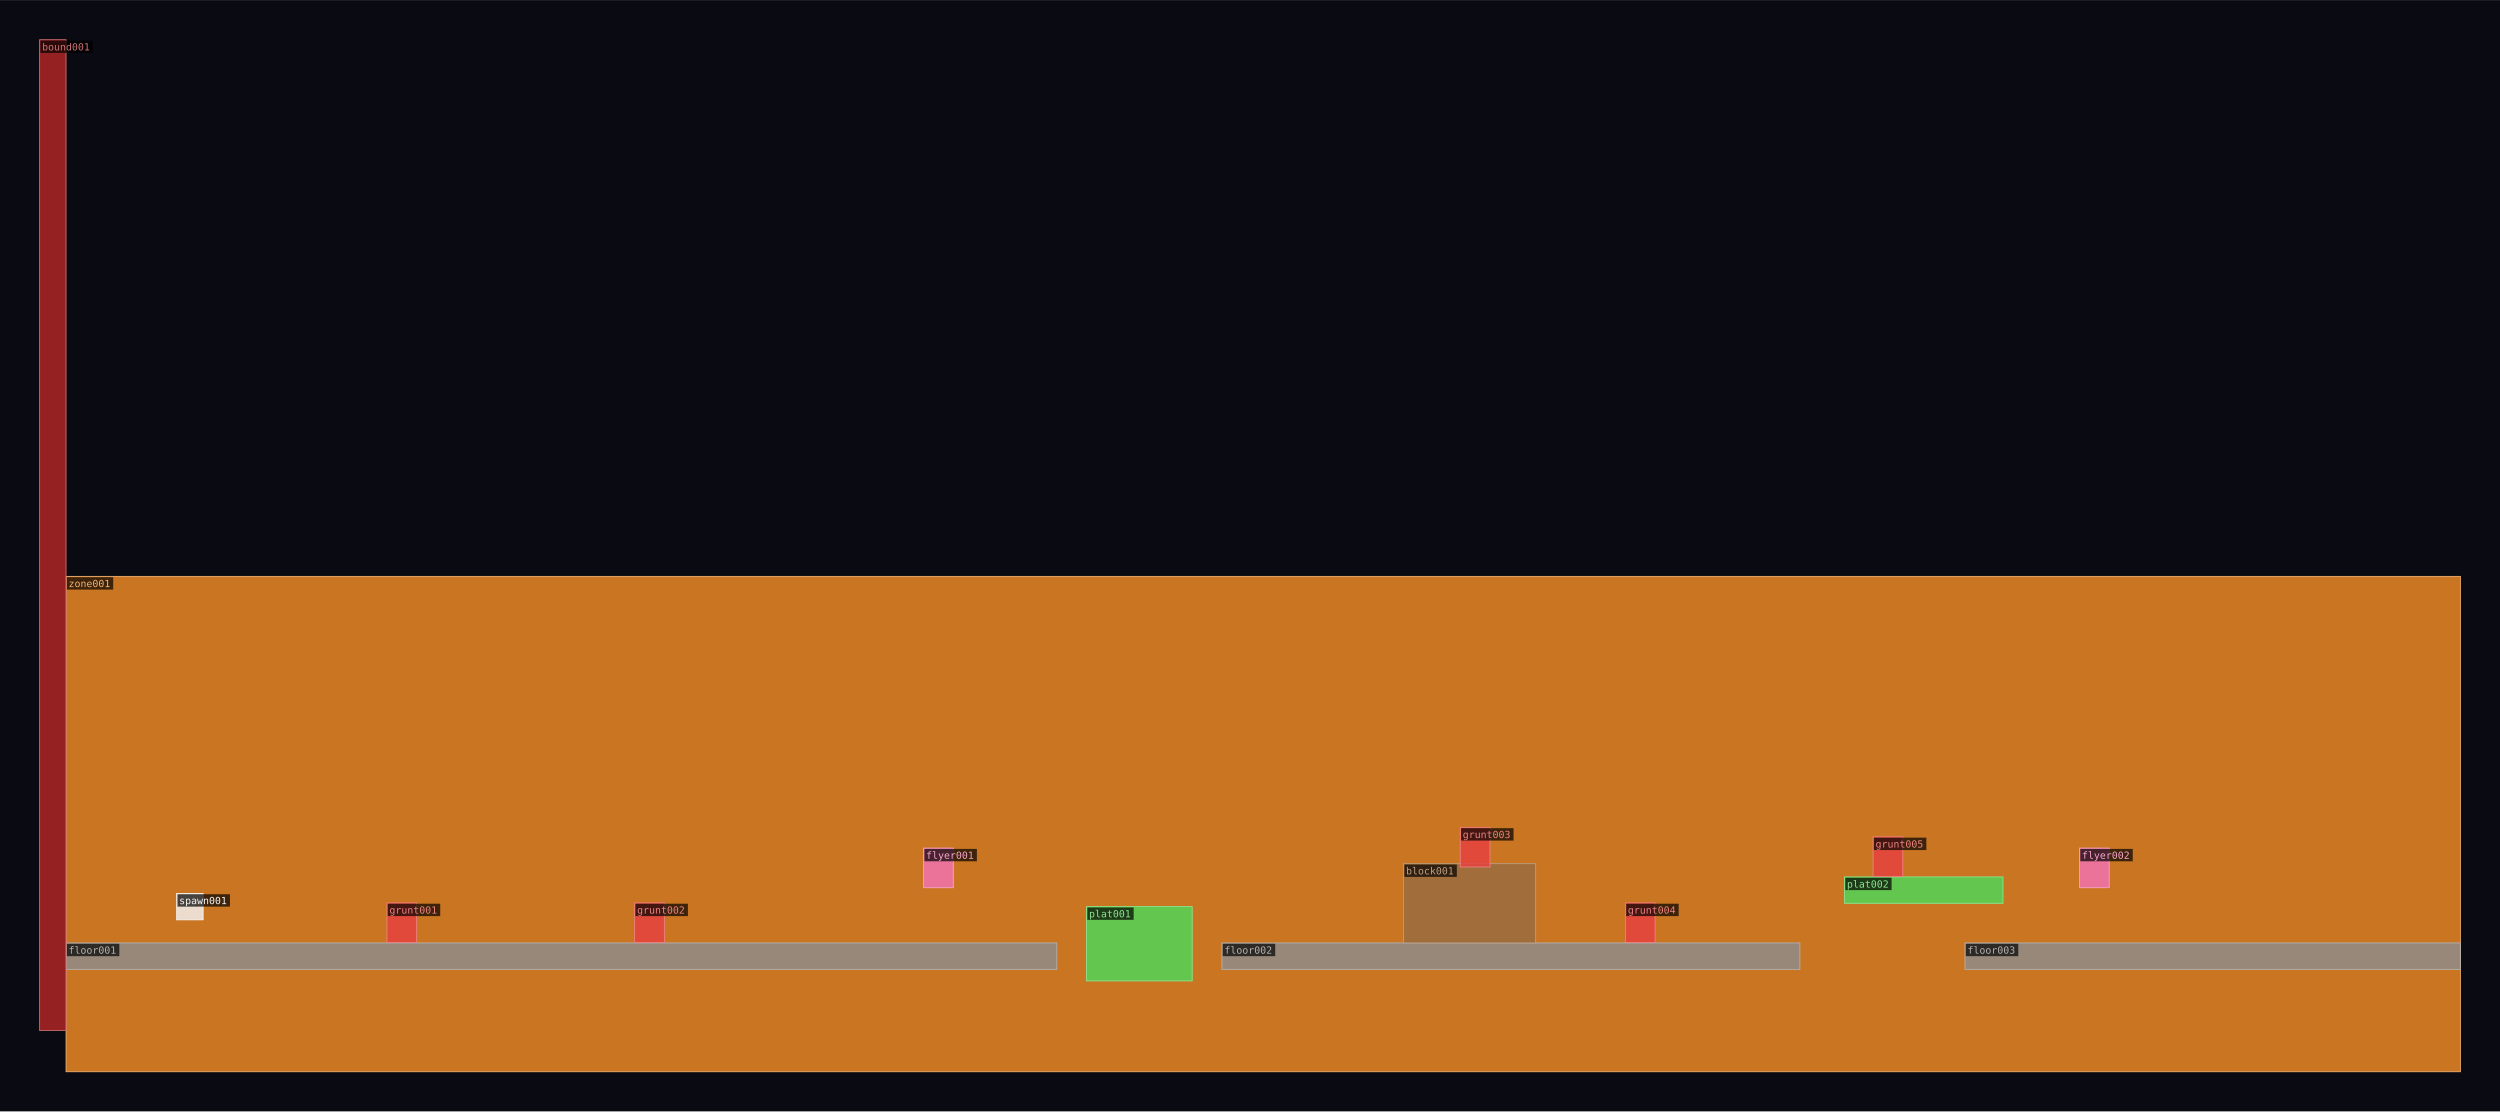
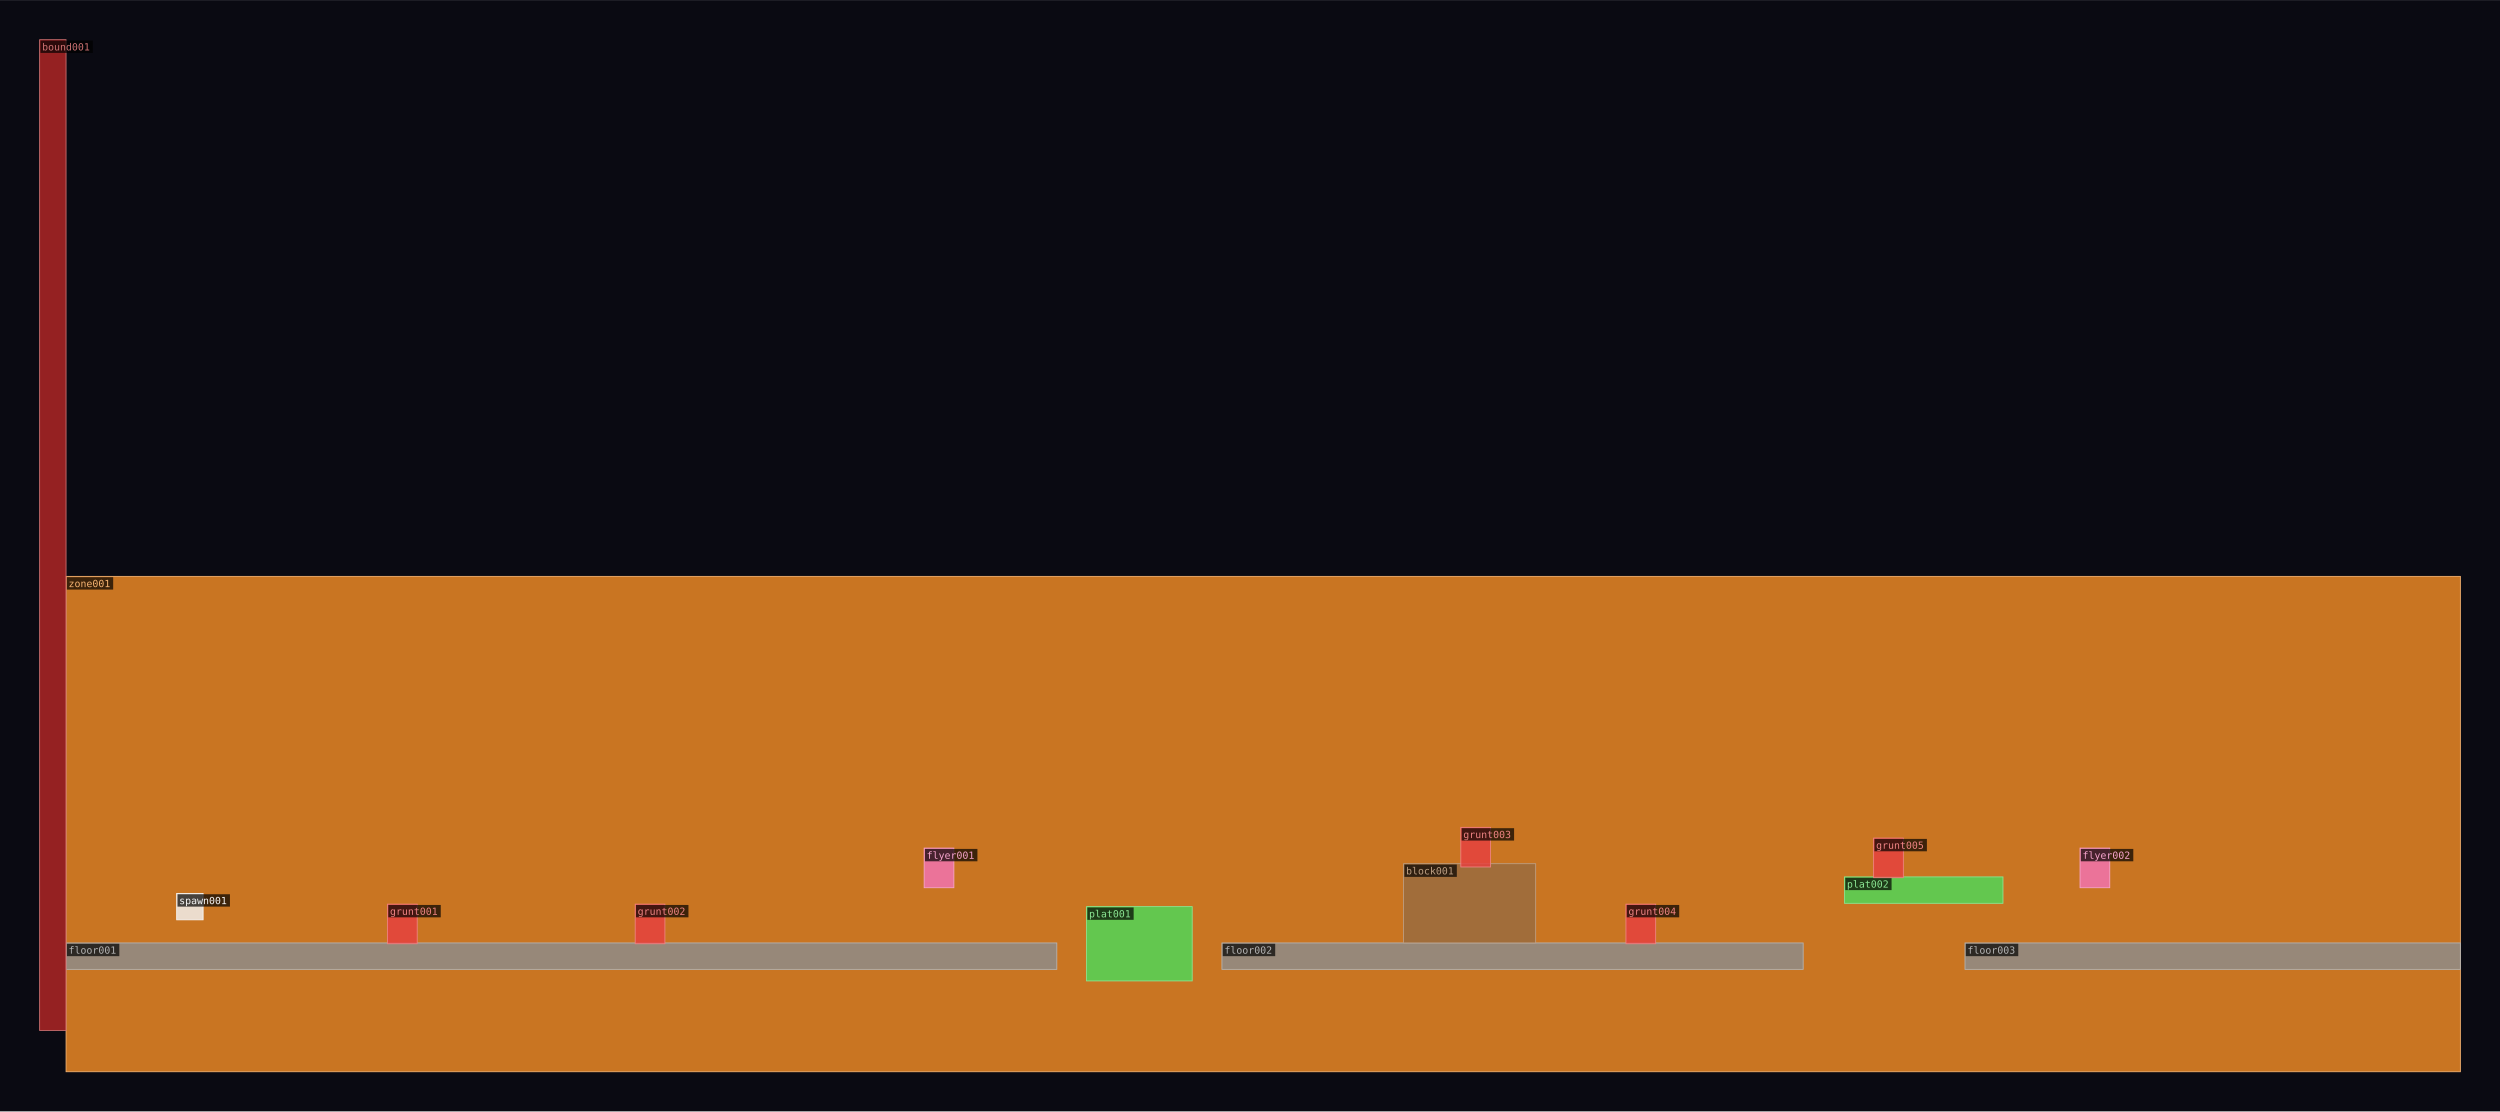
<svg xmlns="http://www.w3.org/2000/svg" viewBox="-160 -1196 6056 2692" width="2400" height="1067" font-family="monospace">
  <rect x="-160" y="-1196" width="6056" height="2692" fill="#0a0a12" />
  <rect x="0" y="200" width="5800" height="1200" fill="#f28c26" fill-opacity="0.82" stroke="#f7b472" stroke-width="2" />
  <rect x="2" y="202" width="112.16" height="30" fill="#000000" fill-opacity="0.7" />
  <text x="6" y="226" font-size="24" fill="#f7b472">zone001</text>
  <rect x="0" y="1088" width="2400" height="64" fill="#8c8c8c" fill-opacity="0.82" stroke="#b4b4b4" stroke-width="2" />
  <rect x="2" y="1090" width="127.04" height="30" fill="#000000" fill-opacity="0.7" />
  <text x="6" y="1114" font-size="24" fill="#b4b4b4">floor001</text>
  <rect x="-64" y="-1100" width="64" height="2400" fill="#b32626" fill-opacity="0.82" stroke="#cd7272" stroke-width="2" />
  <rect x="-62" y="-1098" width="127.04" height="30" fill="#000000" fill-opacity="0.7" />
  <text x="-58" y="-1074" font-size="24" fill="#cd7272">bound001</text>
-   <rect x="2800" y="1088" width="1400" height="64" fill="#8c8c8c" fill-opacity="0.82" stroke="#b4b4b4" stroke-width="2" />
+   <rect x="2800" y="1088" width="1408" height="64" fill="#8c8c8c" fill-opacity="0.82" stroke="#b4b4b4" stroke-width="2" />
  <rect x="2802" y="1090" width="127.04" height="30" fill="#000000" fill-opacity="0.7" />
  <text x="2806" y="1114" font-size="24" fill="#b4b4b4">floor002</text>
  <rect x="4600" y="1088" width="1200" height="64" fill="#8c8c8c" fill-opacity="0.82" stroke="#b4b4b4" stroke-width="2" />
  <rect x="4602" y="1090" width="127.04" height="30" fill="#000000" fill-opacity="0.7" />
  <text x="4606" y="1114" font-size="24" fill="#b4b4b4">floor003</text>
  <rect x="3240" y="896" width="320" height="192" fill="#996b40" fill-opacity="0.82" stroke="#bd9f83" stroke-width="2" />
  <rect x="3242" y="898" width="127.04" height="30" fill="#000000" fill-opacity="0.7" />
  <text x="3246" y="922" font-size="24" fill="#bd9f83">block001</text>
  <rect x="2472" y="1000" width="256" height="180" fill="#4dd959" fill-opacity="0.82" stroke="#8be693" stroke-width="2" />
  <rect x="2474" y="1002" width="112.16" height="30" fill="#000000" fill-opacity="0.7" />
  <text x="2478" y="1026" font-size="24" fill="#8be693">plat001</text>
  <rect x="4308" y="928" width="384" height="64" fill="#4dd959" fill-opacity="0.82" stroke="#8be693" stroke-width="2" />
  <rect x="4310" y="930" width="112.16" height="30" fill="#000000" fill-opacity="0.7" />
  <text x="4314" y="954" font-size="24" fill="#8be693">plat002</text>
-   <rect x="777.33" y="990.97" width="72" height="96" fill="#e64040" fill-opacity="0.82" stroke="#ee8383" stroke-width="2" />
-   <rect x="779.33" y="992.97" width="127.04" height="30" fill="#000000" fill-opacity="0.7" />
-   <text x="783.33" y="1016.97" font-size="24" fill="#ee8383">grunt001</text>
-   <rect x="1377.33" y="990.97" width="72" height="96" fill="#e64040" fill-opacity="0.82" stroke="#ee8383" stroke-width="2" />
-   <rect x="1379.33" y="992.97" width="127.04" height="30" fill="#000000" fill-opacity="0.7" />
-   <text x="1383.33" y="1016.97" font-size="24" fill="#ee8383">grunt002</text>
-   <rect x="3377.33" y="807.99" width="72" height="96" fill="#e64040" fill-opacity="0.82" stroke="#ee8383" stroke-width="2" />
-   <rect x="3379.33" y="809.99" width="127.04" height="30" fill="#000000" fill-opacity="0.7" />
-   <text x="3383.33" y="833.99" font-size="24" fill="#ee8383">grunt003</text>
-   <rect x="3777.33" y="990.97" width="72" height="96" fill="#e64040" fill-opacity="0.82" stroke="#ee8383" stroke-width="2" />
-   <rect x="3779.33" y="992.97" width="127.04" height="30" fill="#000000" fill-opacity="0.7" />
-   <text x="3783.33" y="1016.97" font-size="24" fill="#ee8383">grunt004</text>
-   <rect x="4377.33" y="830.97" width="72" height="96" fill="#e64040" fill-opacity="0.82" stroke="#ee8383" stroke-width="2" />
-   <rect x="4379.33" y="832.97" width="127.04" height="30" fill="#000000" fill-opacity="0.7" />
-   <text x="4383.33" y="856.97" font-size="24" fill="#ee8383">grunt005</text>
-   <rect x="2077.33" y="858.18" width="72" height="96" fill="#f273b3" fill-opacity="0.82" stroke="#f7a4cd" stroke-width="2" />
-   <rect x="2079.33" y="860.18" width="127.04" height="30" fill="#000000" fill-opacity="0.7" />
-   <text x="2083.33" y="884.18" font-size="24" fill="#f7a4cd">flyer001</text>
-   <rect x="4877.33" y="858.18" width="72" height="96" fill="#f273b3" fill-opacity="0.82" stroke="#f7a4cd" stroke-width="2" />
-   <rect x="4879.33" y="860.18" width="127.04" height="30" fill="#000000" fill-opacity="0.7" />
-   <text x="4883.33" y="884.18" font-size="24" fill="#f7a4cd">flyer002</text>
+   <rect x="778.67" y="993.97" width="72" height="96" fill="#e64040" fill-opacity="0.82" stroke="#ee8383" stroke-width="2" />
+   <rect x="780.67" y="995.97" width="127.04" height="30" fill="#000000" fill-opacity="0.7" />
+   <text x="784.67" y="1019.97" font-size="24" fill="#ee8383">grunt001</text>
+   <rect x="1378.67" y="993.97" width="72" height="96" fill="#e64040" fill-opacity="0.82" stroke="#ee8383" stroke-width="2" />
+   <rect x="1380.67" y="995.97" width="127.04" height="30" fill="#000000" fill-opacity="0.7" />
+   <text x="1384.67" y="1019.97" font-size="24" fill="#ee8383">grunt002</text>
+   <rect x="3378.67" y="807.99" width="72" height="96" fill="#e64040" fill-opacity="0.82" stroke="#ee8383" stroke-width="2" />
+   <rect x="3380.67" y="809.99" width="127.04" height="30" fill="#000000" fill-opacity="0.7" />
+   <text x="3384.67" y="833.99" font-size="24" fill="#ee8383">grunt003</text>
+   <rect x="3778.67" y="993.97" width="72" height="96" fill="#e64040" fill-opacity="0.82" stroke="#ee8383" stroke-width="2" />
+   <rect x="3780.67" y="995.97" width="127.04" height="30" fill="#000000" fill-opacity="0.7" />
+   <text x="3784.67" y="1019.97" font-size="24" fill="#ee8383">grunt004</text>
+   <rect x="4378.67" y="833.97" width="72" height="96" fill="#e64040" fill-opacity="0.82" stroke="#ee8383" stroke-width="2" />
+   <rect x="4380.67" y="835.97" width="127.04" height="30" fill="#000000" fill-opacity="0.7" />
+   <text x="4384.67" y="859.97" font-size="24" fill="#ee8383">grunt005</text>
+   <rect x="2078.67" y="858.22" width="72" height="96" fill="#f273b3" fill-opacity="0.82" stroke="#f7a4cd" stroke-width="2" />
+   <rect x="2080.67" y="860.22" width="127.04" height="30" fill="#000000" fill-opacity="0.7" />
+   <text x="2084.67" y="884.22" font-size="24" fill="#f7a4cd">flyer001</text>
+   <rect x="4878.67" y="858.22" width="72" height="96" fill="#f273b3" fill-opacity="0.82" stroke="#f7a4cd" stroke-width="2" />
+   <rect x="4880.67" y="860.22" width="127.04" height="30" fill="#000000" fill-opacity="0.7" />
+   <text x="4884.67" y="884.22" font-size="24" fill="#f7a4cd">flyer002</text>
  <rect x="268" y="968" width="64" height="64" fill="#f2f2f2" fill-opacity="0.82" stroke="#f7f7f7" stroke-width="2" />
  <rect x="270" y="970" width="127.04" height="30" fill="#000000" fill-opacity="0.7" />
  <text x="274" y="994" font-size="24" fill="#f7f7f7">spawn001</text>
</svg>
